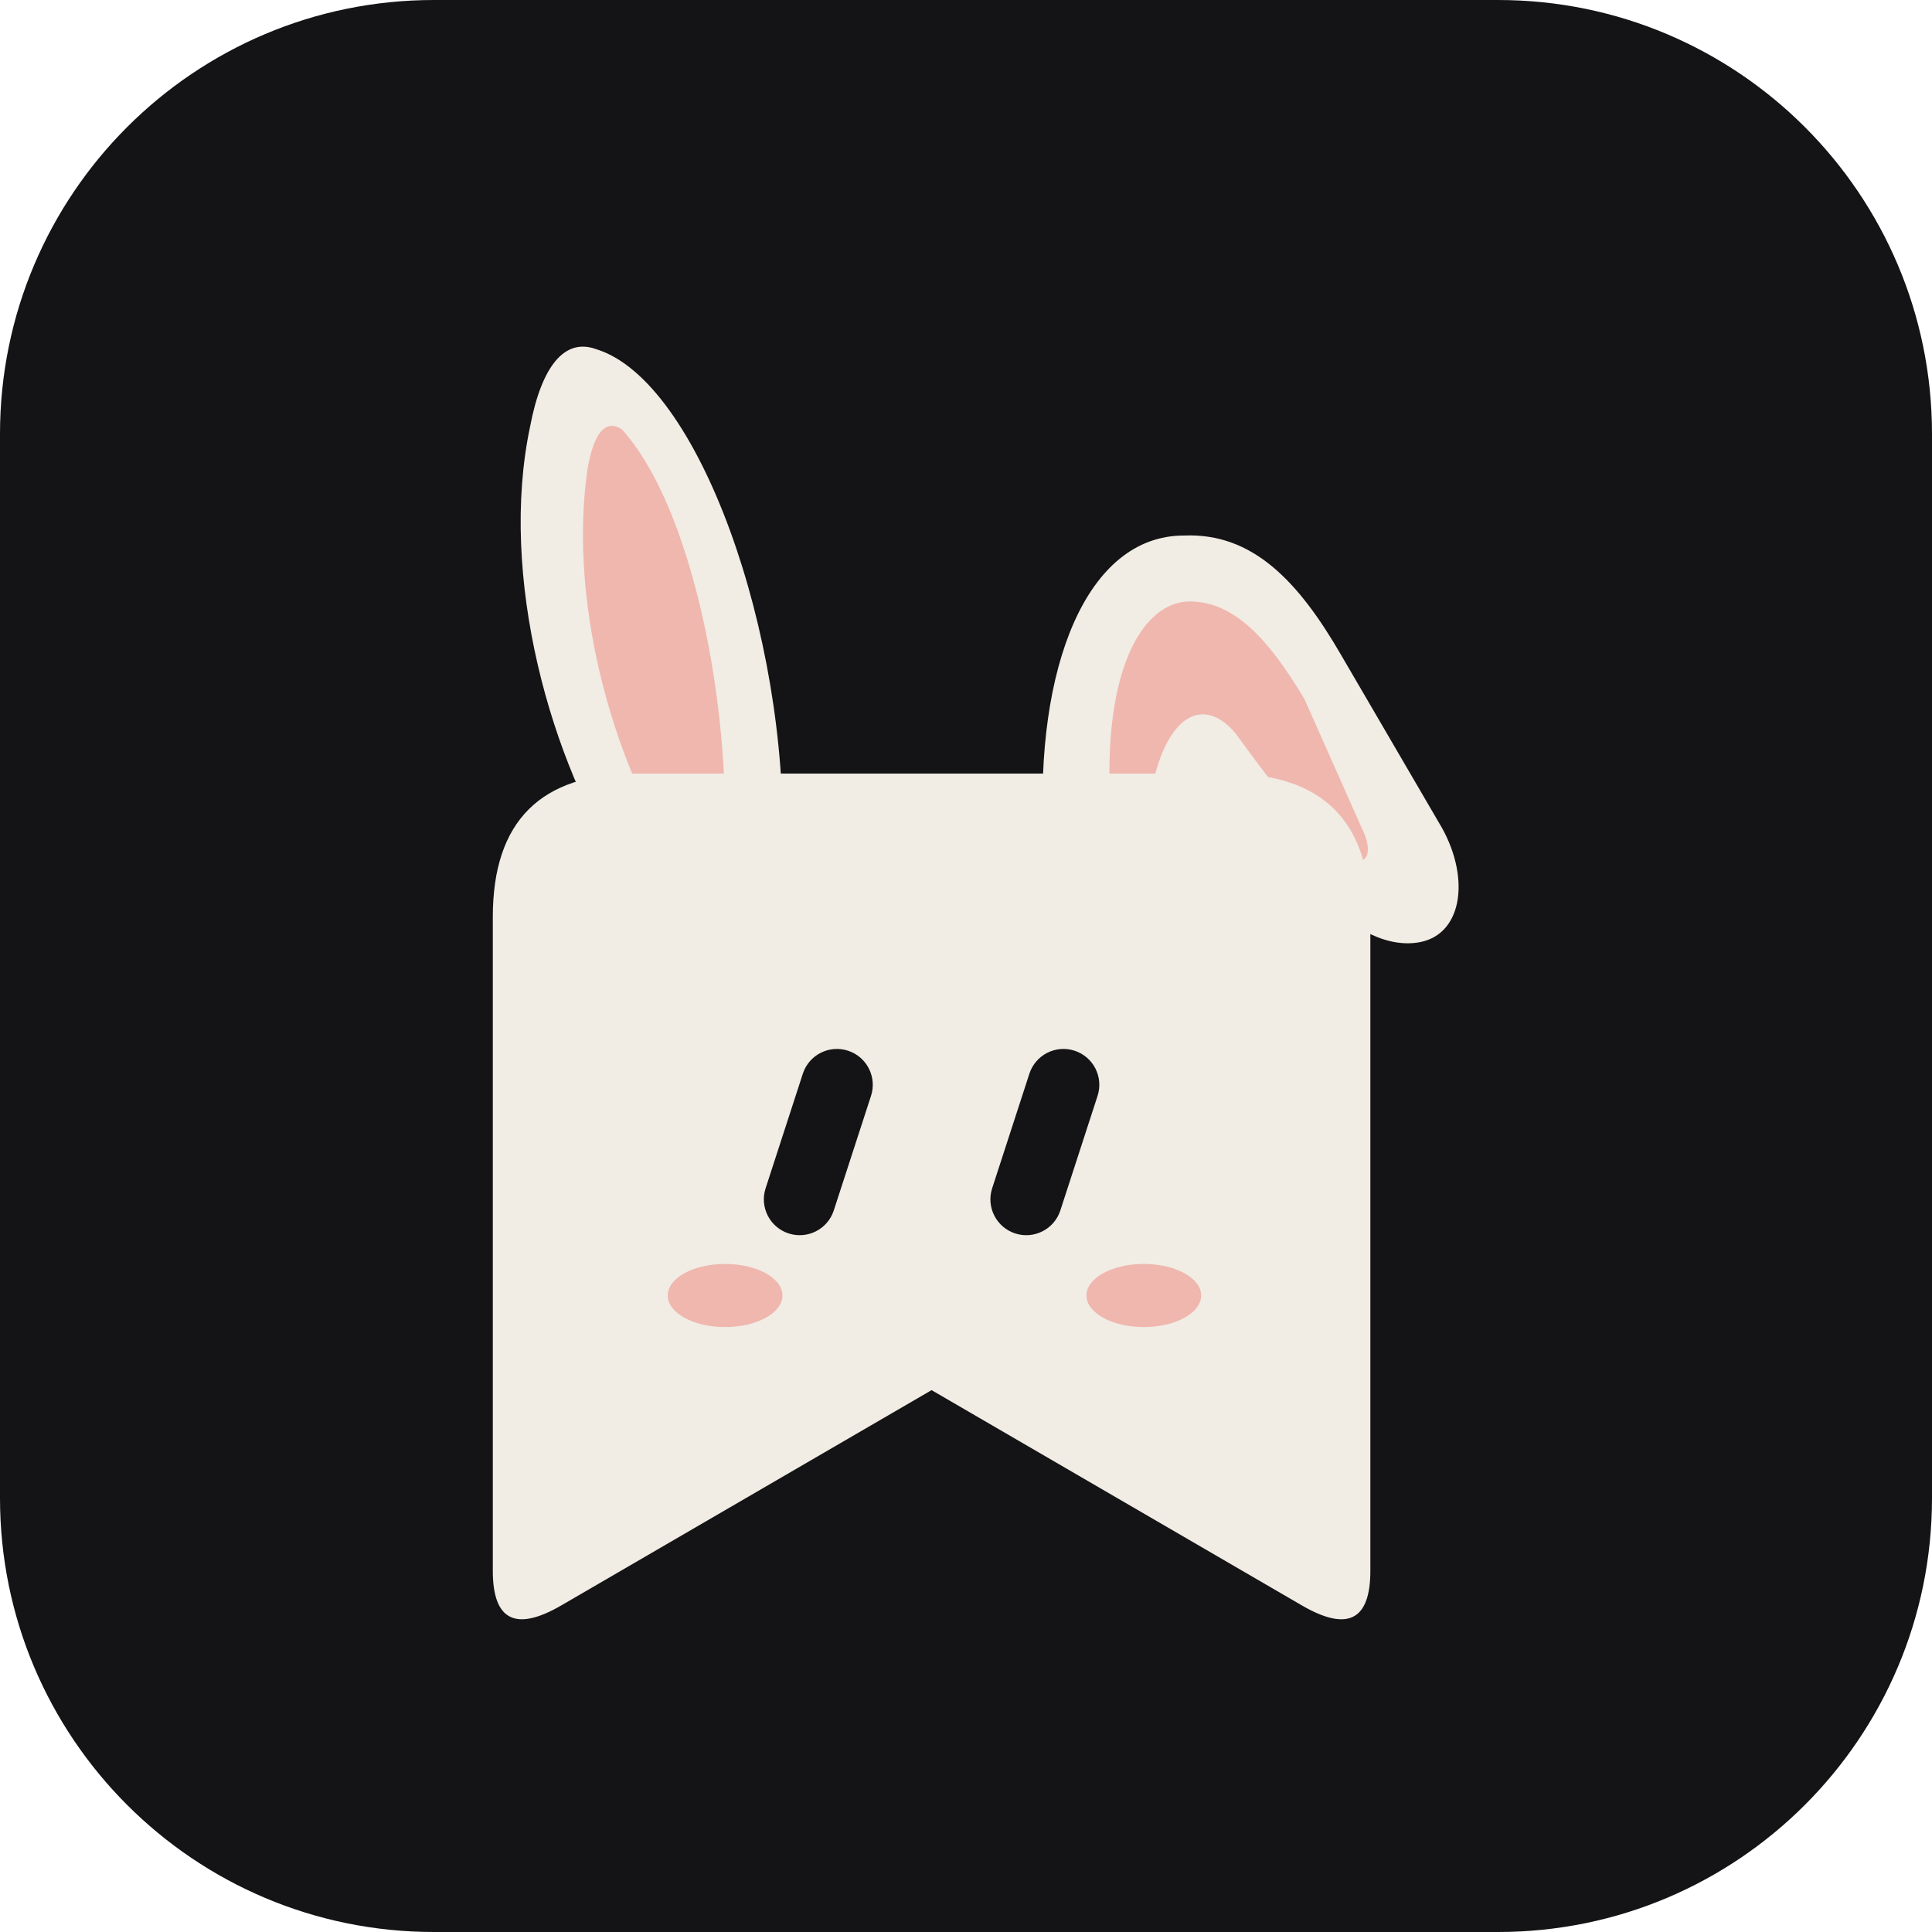
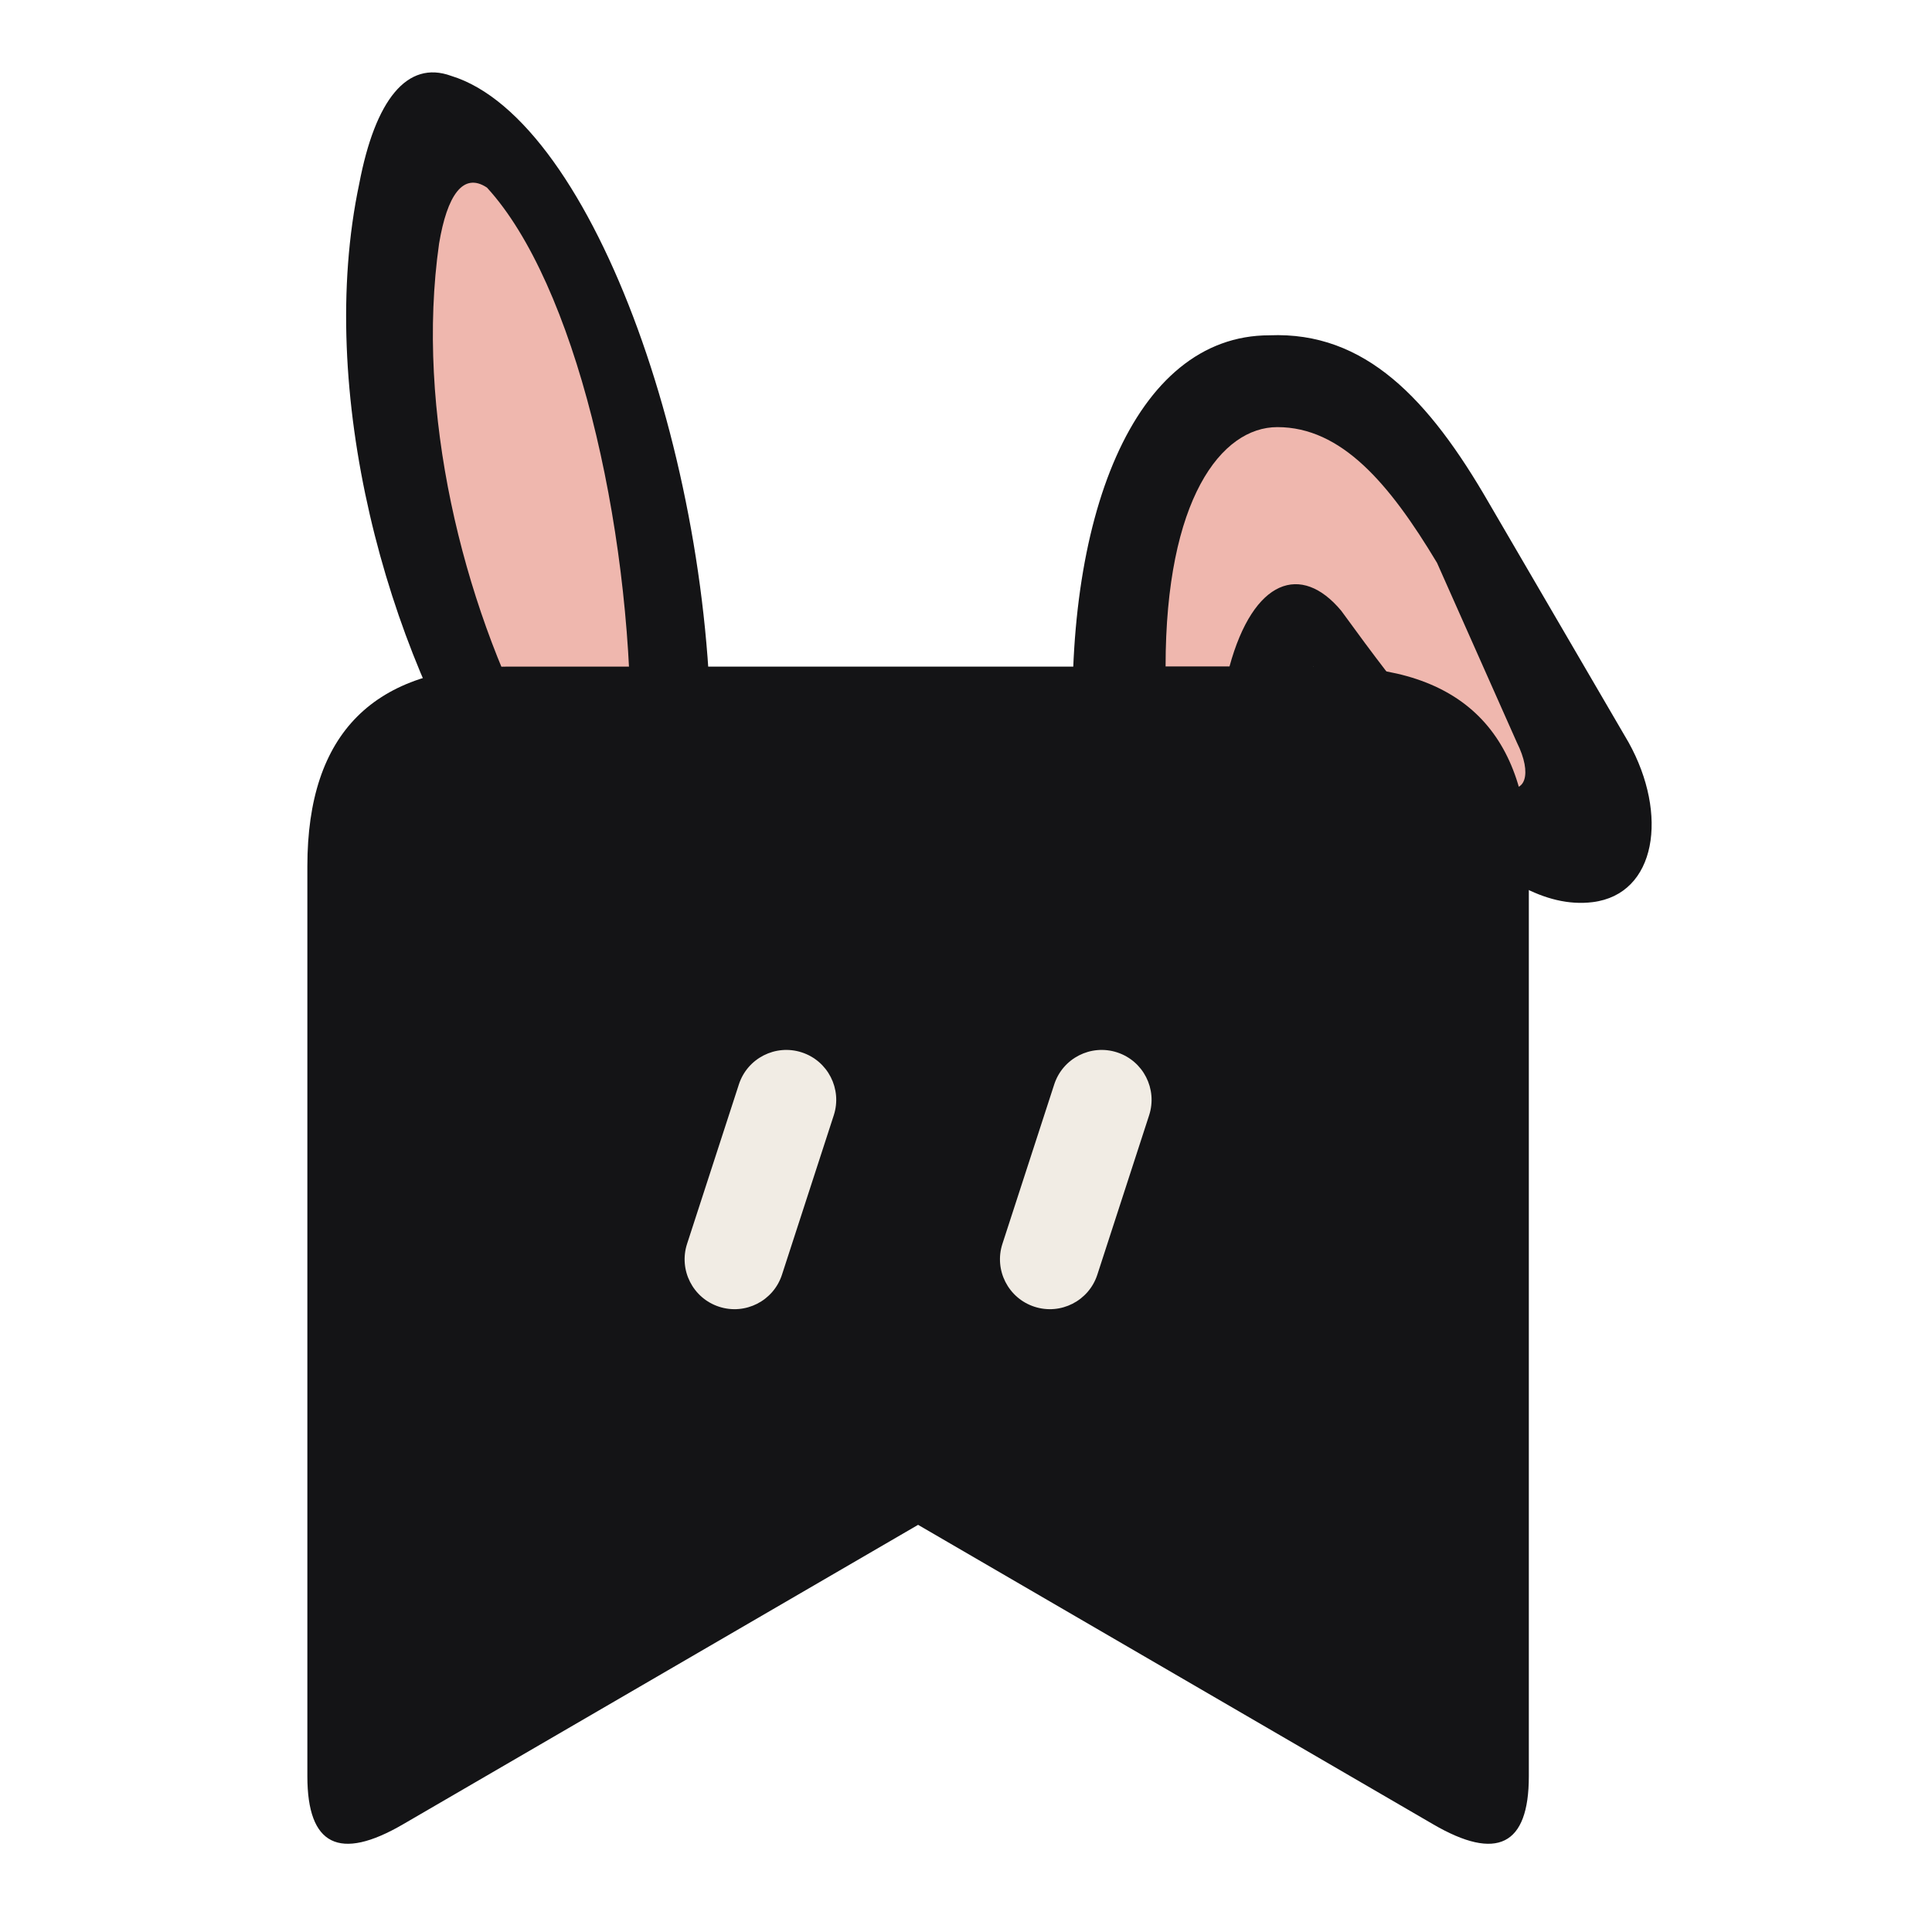
- <svg xmlns="http://www.w3.org/2000/svg" viewBox="0 0 512 512">
-   <rect width="512" height="512" rx="115" fill="#141416" />
-   <g transform="translate(256 262) scale(0.76) translate(-268 -247)">
-     <path fill="#F1ECE4" d="M149 207C123 168 105 103 116 51c4-21 12-31 23-27 36 11 67 100 65 174Zm146-13c-3-59 15-105 49-105 24-1 40 16 55 42l35 60c10 18 7 38-9 40-24 3-48-31-70-59-8 14-10 31-9 46Z" />
-     <path fill="#EFB7AE" d="M160 190C142 156 130 108 136 66C138 54 142 48 148 52C170 76 184 136 184 188ZM318 172C318 130 332 112 346 112C362 112 374 126 386 146L406 191C410 199 408 204 403 202C392 198 378 180 362 158C352 146 340 150 334 172Z" />
-     <path fill="#F1ECE4" d="M103 222q0-50 50-50h206q50 0 50 50v228q0 26-24 12l-129-75-129 75q-24 14-24-12Z" />
-     <g fill="#141416">
-       <rect x="204" y="267" width="25" height="67" rx="12.5" transform="rotate(18 216.5 300.5)" />
-       <rect x="283" y="267" width="25" height="67" rx="12.5" transform="rotate(18 295.5 300.5)" />
-     </g>
-     <g fill="#EFB7AE">
-       <ellipse cx="184" cy="354" rx="20" ry="11" />
-       <ellipse cx="330" cy="354" rx="20" ry="11" />
-     </g>
+ <svg xmlns="http://www.w3.org/2000/svg" viewBox="26 5 484 484">
+   <style>
+     .fg { fill: #141416; }
+     .eye { fill: #F1ECE4; }
+     .blush { display: none; }
+     @media (prefers-color-scheme: dark) {
+       .fg { fill: #F1ECE4; }
+       .eye { fill: #141416; }
+       .blush { display: inline; }
+     }
+   </style>
+   <path class="fg" d="M149 207C123 168 105 103 116 51c4-21 12-31 23-27 36 11 67 100 65 174Zm146-13c-3-59 15-105 49-105 24-1 40 16 55 42l35 60c10 18 7 38-9 40-24 3-48-31-70-59-8 14-10 31-9 46Z" />
+   <path fill="#EFB7AE" d="M160 190C142 156 130 108 136 66C138 54 142 48 148 52C170 76 184 136 184 188ZM318 172C318 130 332 112 346 112C362 112 374 126 386 146L406 191C410 199 408 204 403 202C392 198 378 180 362 158C352 146 340 150 334 172Z" />
+   <path class="fg" d="M103 222q0-50 50-50h206q50 0 50 50v228q0 26-24 12l-129-75-129 75q-24 14-24-12Z" />
+   <g class="eye">
+     <rect x="204" y="267" width="25" height="67" rx="12.5" transform="rotate(18 216.5 300.5)" />
+     <rect x="283" y="267" width="25" height="67" rx="12.5" transform="rotate(18 295.5 300.5)" />
+   </g>
+   <g class="blush" fill="#EFB7AE">
+     <ellipse cx="184" cy="354" rx="20" ry="11" />
+     <ellipse cx="330" cy="354" rx="20" ry="11" />
  </g>
</svg>
